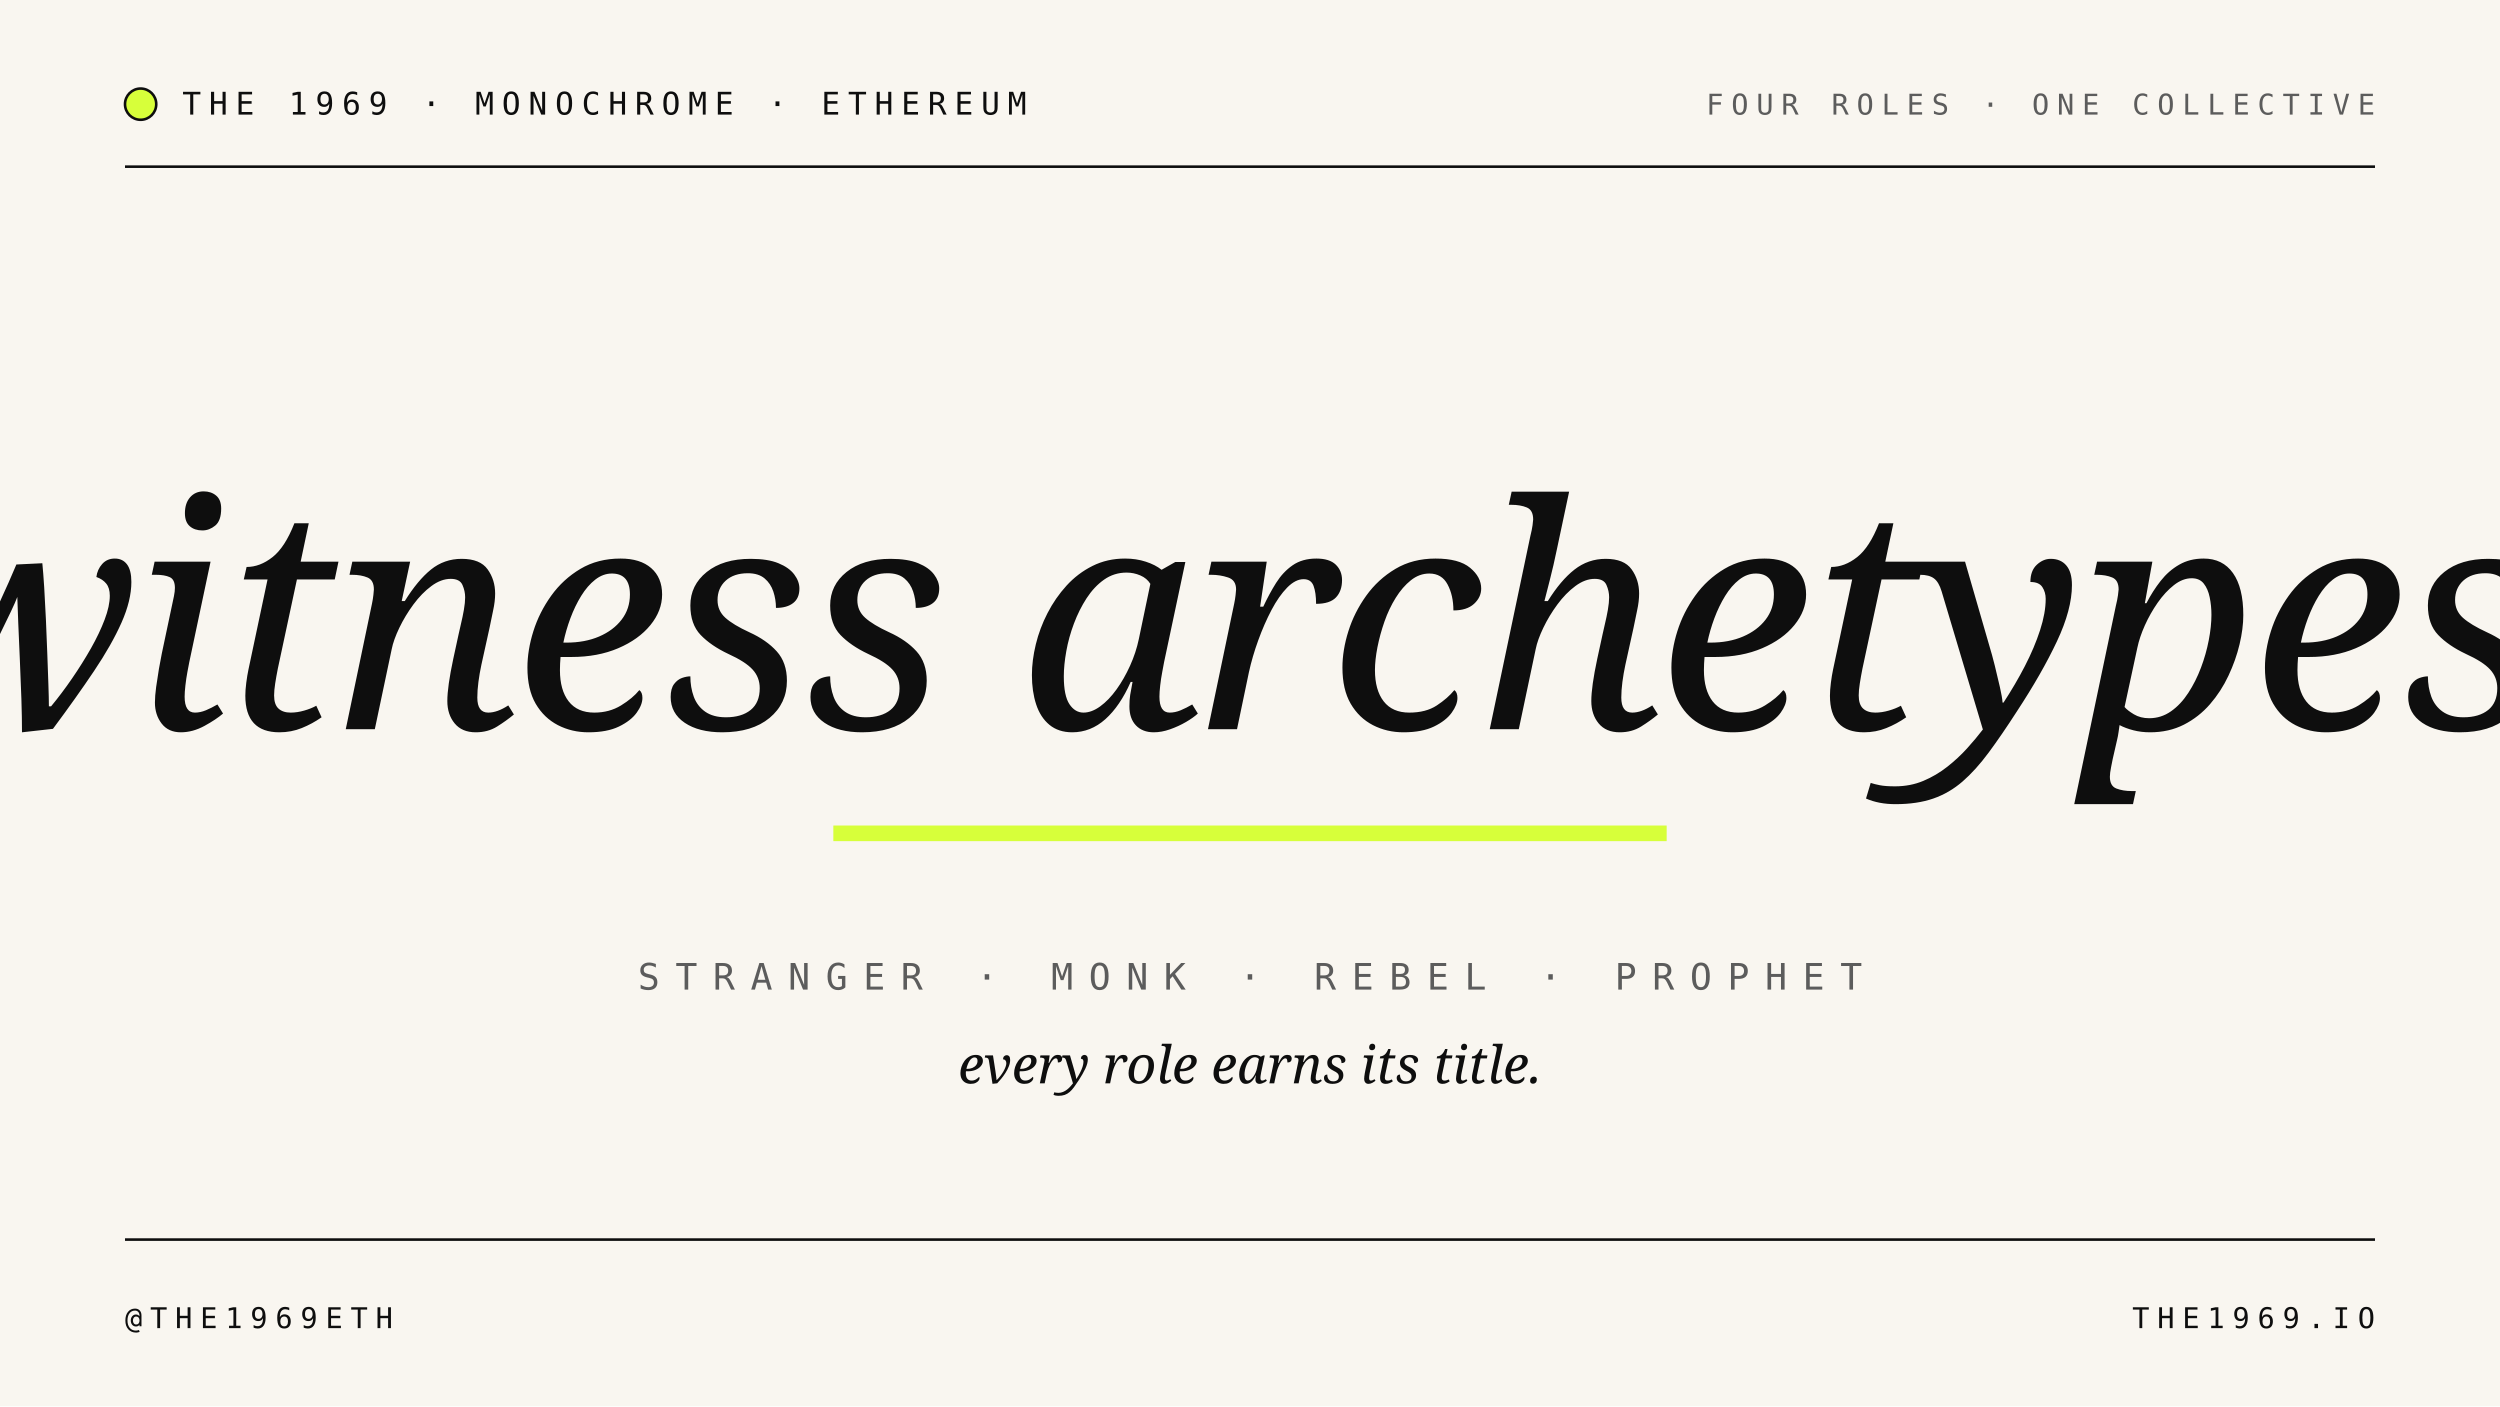
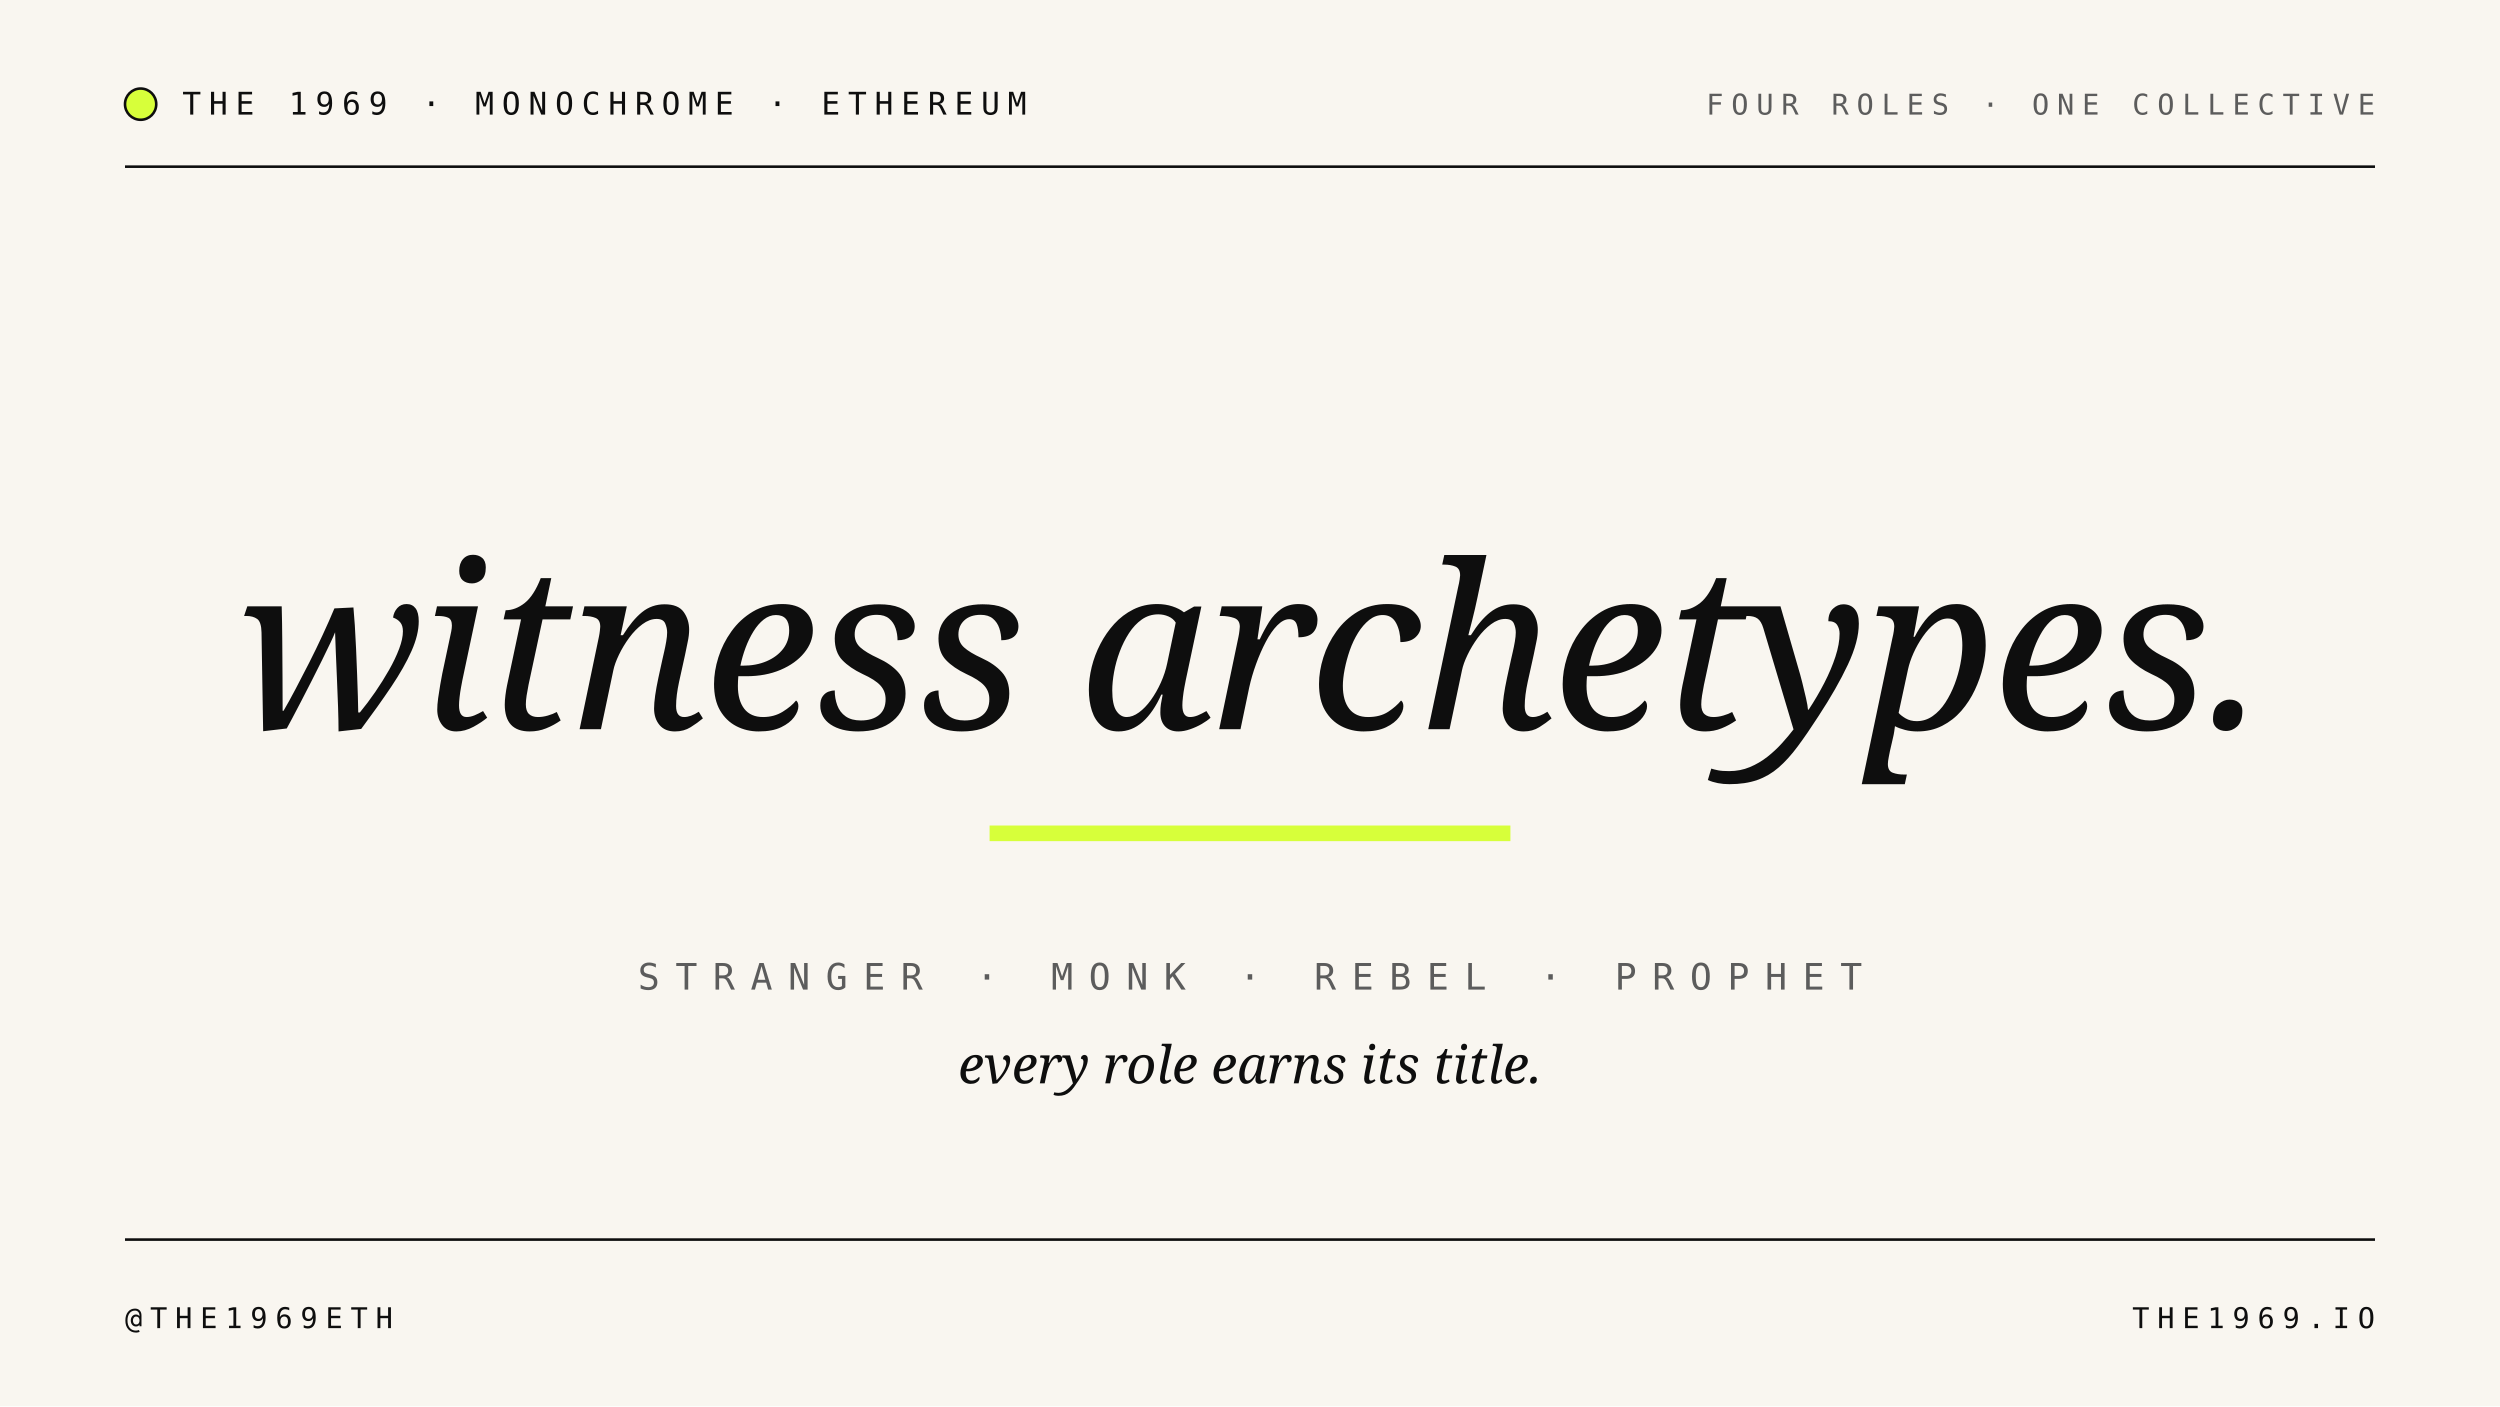
<svg xmlns="http://www.w3.org/2000/svg" viewBox="0 0 960 540" width="960" height="540" font-family="Inter, system-ui, sans-serif">
  <rect width="960" height="540" fill="#F9F6F0" />
  <line x1="48" y1="64" x2="912" y2="64" stroke="#0E0E0E" stroke-width="1" />
  <g transform="translate(48, 44)">
    <circle cx="6" cy="-4" r="6" fill="#D7FF3A" stroke="#0E0E0E" stroke-width="1" />
    <text x="22" y="0" font-family="ui-monospace, 'JetBrains Mono', monospace" font-size="12" letter-spacing="3" fill="#0E0E0E">THE 1969 · MONOCHROME · ETHEREUM</text>
  </g>
  <text x="912" y="44" text-anchor="end" font-family="ui-monospace, 'JetBrains Mono', monospace" font-size="11" letter-spacing="3" fill="#5C5C5C">FOUR ROLES · ONE COLLECTIVE</text>
-   <text x="480" y="280" text-anchor="middle" font-family="'Instrument Serif', Georgia, serif" font-style="italic" font-weight="500" font-size="120" fill="#0E0E0E" letter-spacing="-2">witness archetypes.</text>
-   <line x1="320" y1="320" x2="640" y2="320" stroke="#D7FF3A" stroke-width="6" />
+   <text x="480" y="280" text-anchor="middle" font-family="'Instrument Serif', Georgia, serif" font-style="italic" font-weight="500" font-size="88" fill="#0E0E0E" letter-spacing="-1">witness archetypes.</text>
+   <line x1="380" y1="320" x2="580" y2="320" stroke="#D7FF3A" stroke-width="6" />
  <text x="480" y="380" text-anchor="middle" font-family="ui-monospace, 'JetBrains Mono', monospace" font-size="14" letter-spacing="6" fill="#5C5C5C">STRANGER · MONK · REBEL · PROPHET</text>
  <text x="480" y="416" text-anchor="middle" font-family="'Instrument Serif', Georgia, serif" font-style="italic" font-size="20" fill="#0E0E0E">every role earns its title.</text>
  <line x1="48" y1="476" x2="912" y2="476" stroke="#0E0E0E" stroke-width="1" />
  <text x="48" y="510" font-family="ui-monospace, 'JetBrains Mono', monospace" font-size="11" letter-spacing="3" fill="#0E0E0E">@THE1969ETH</text>
  <text x="912" y="510" text-anchor="end" font-family="ui-monospace, 'JetBrains Mono', monospace" font-size="11" letter-spacing="3" fill="#0E0E0E">THE1969.IO</text>
</svg>
